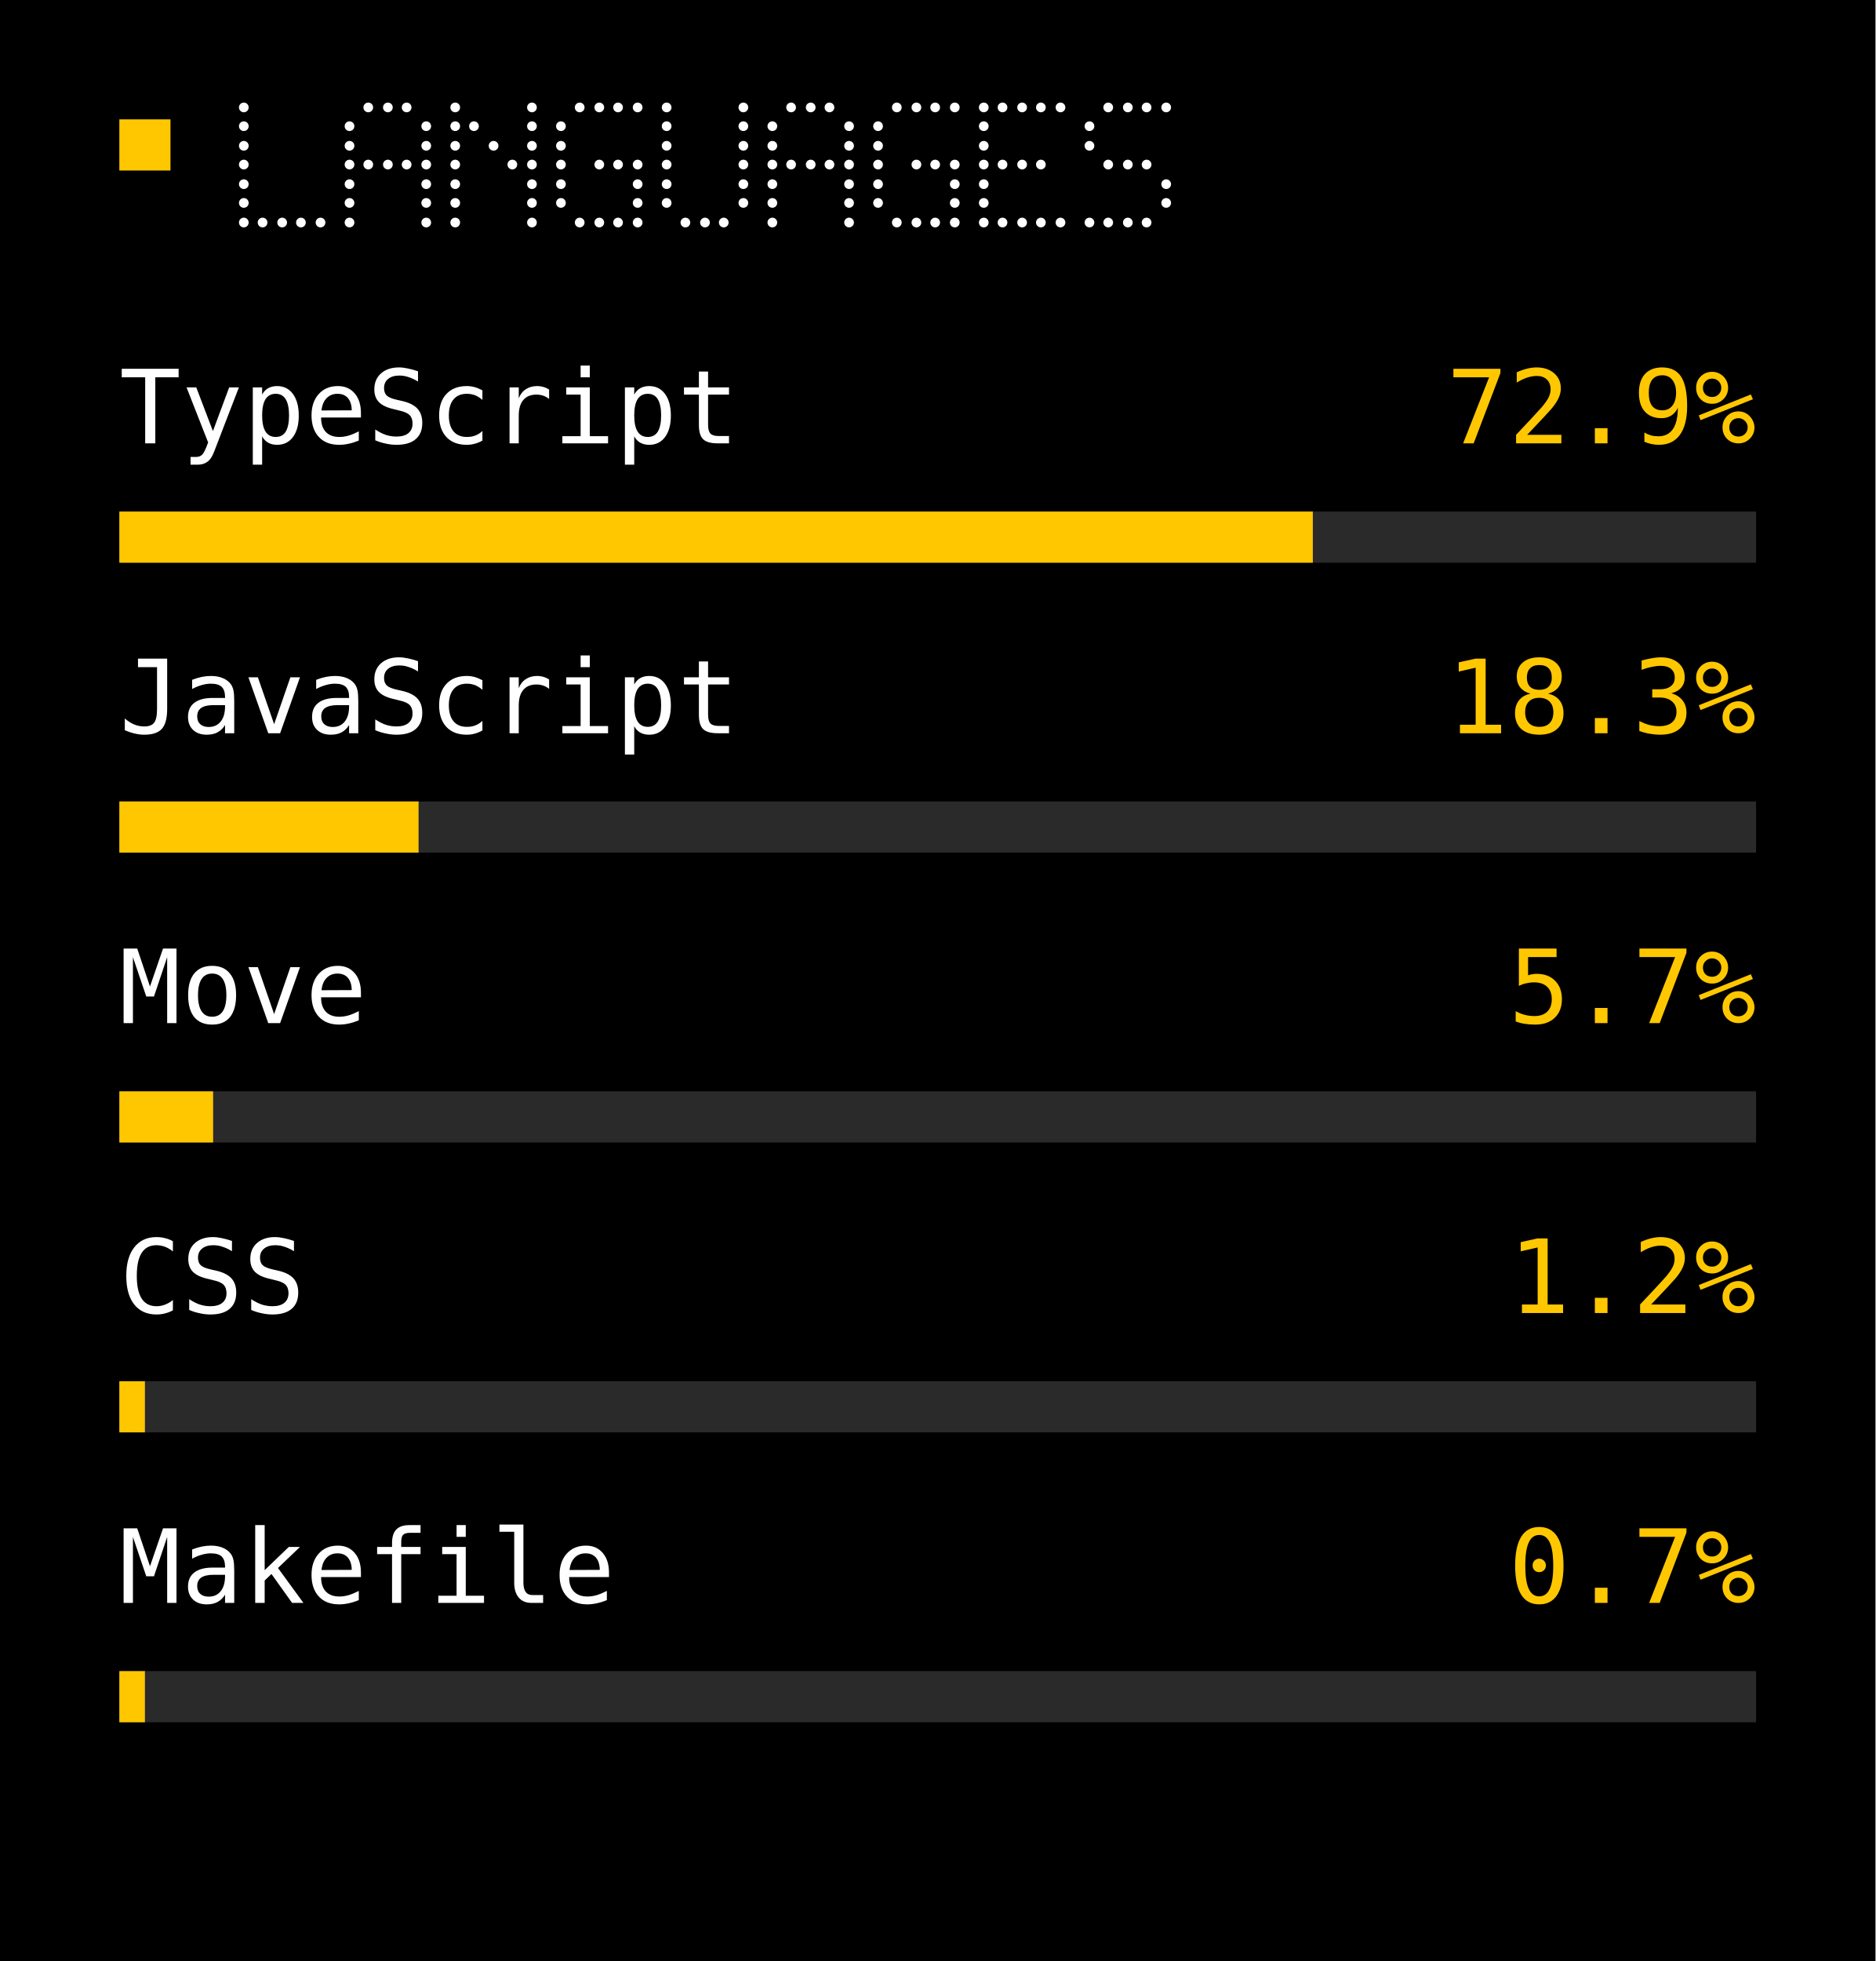
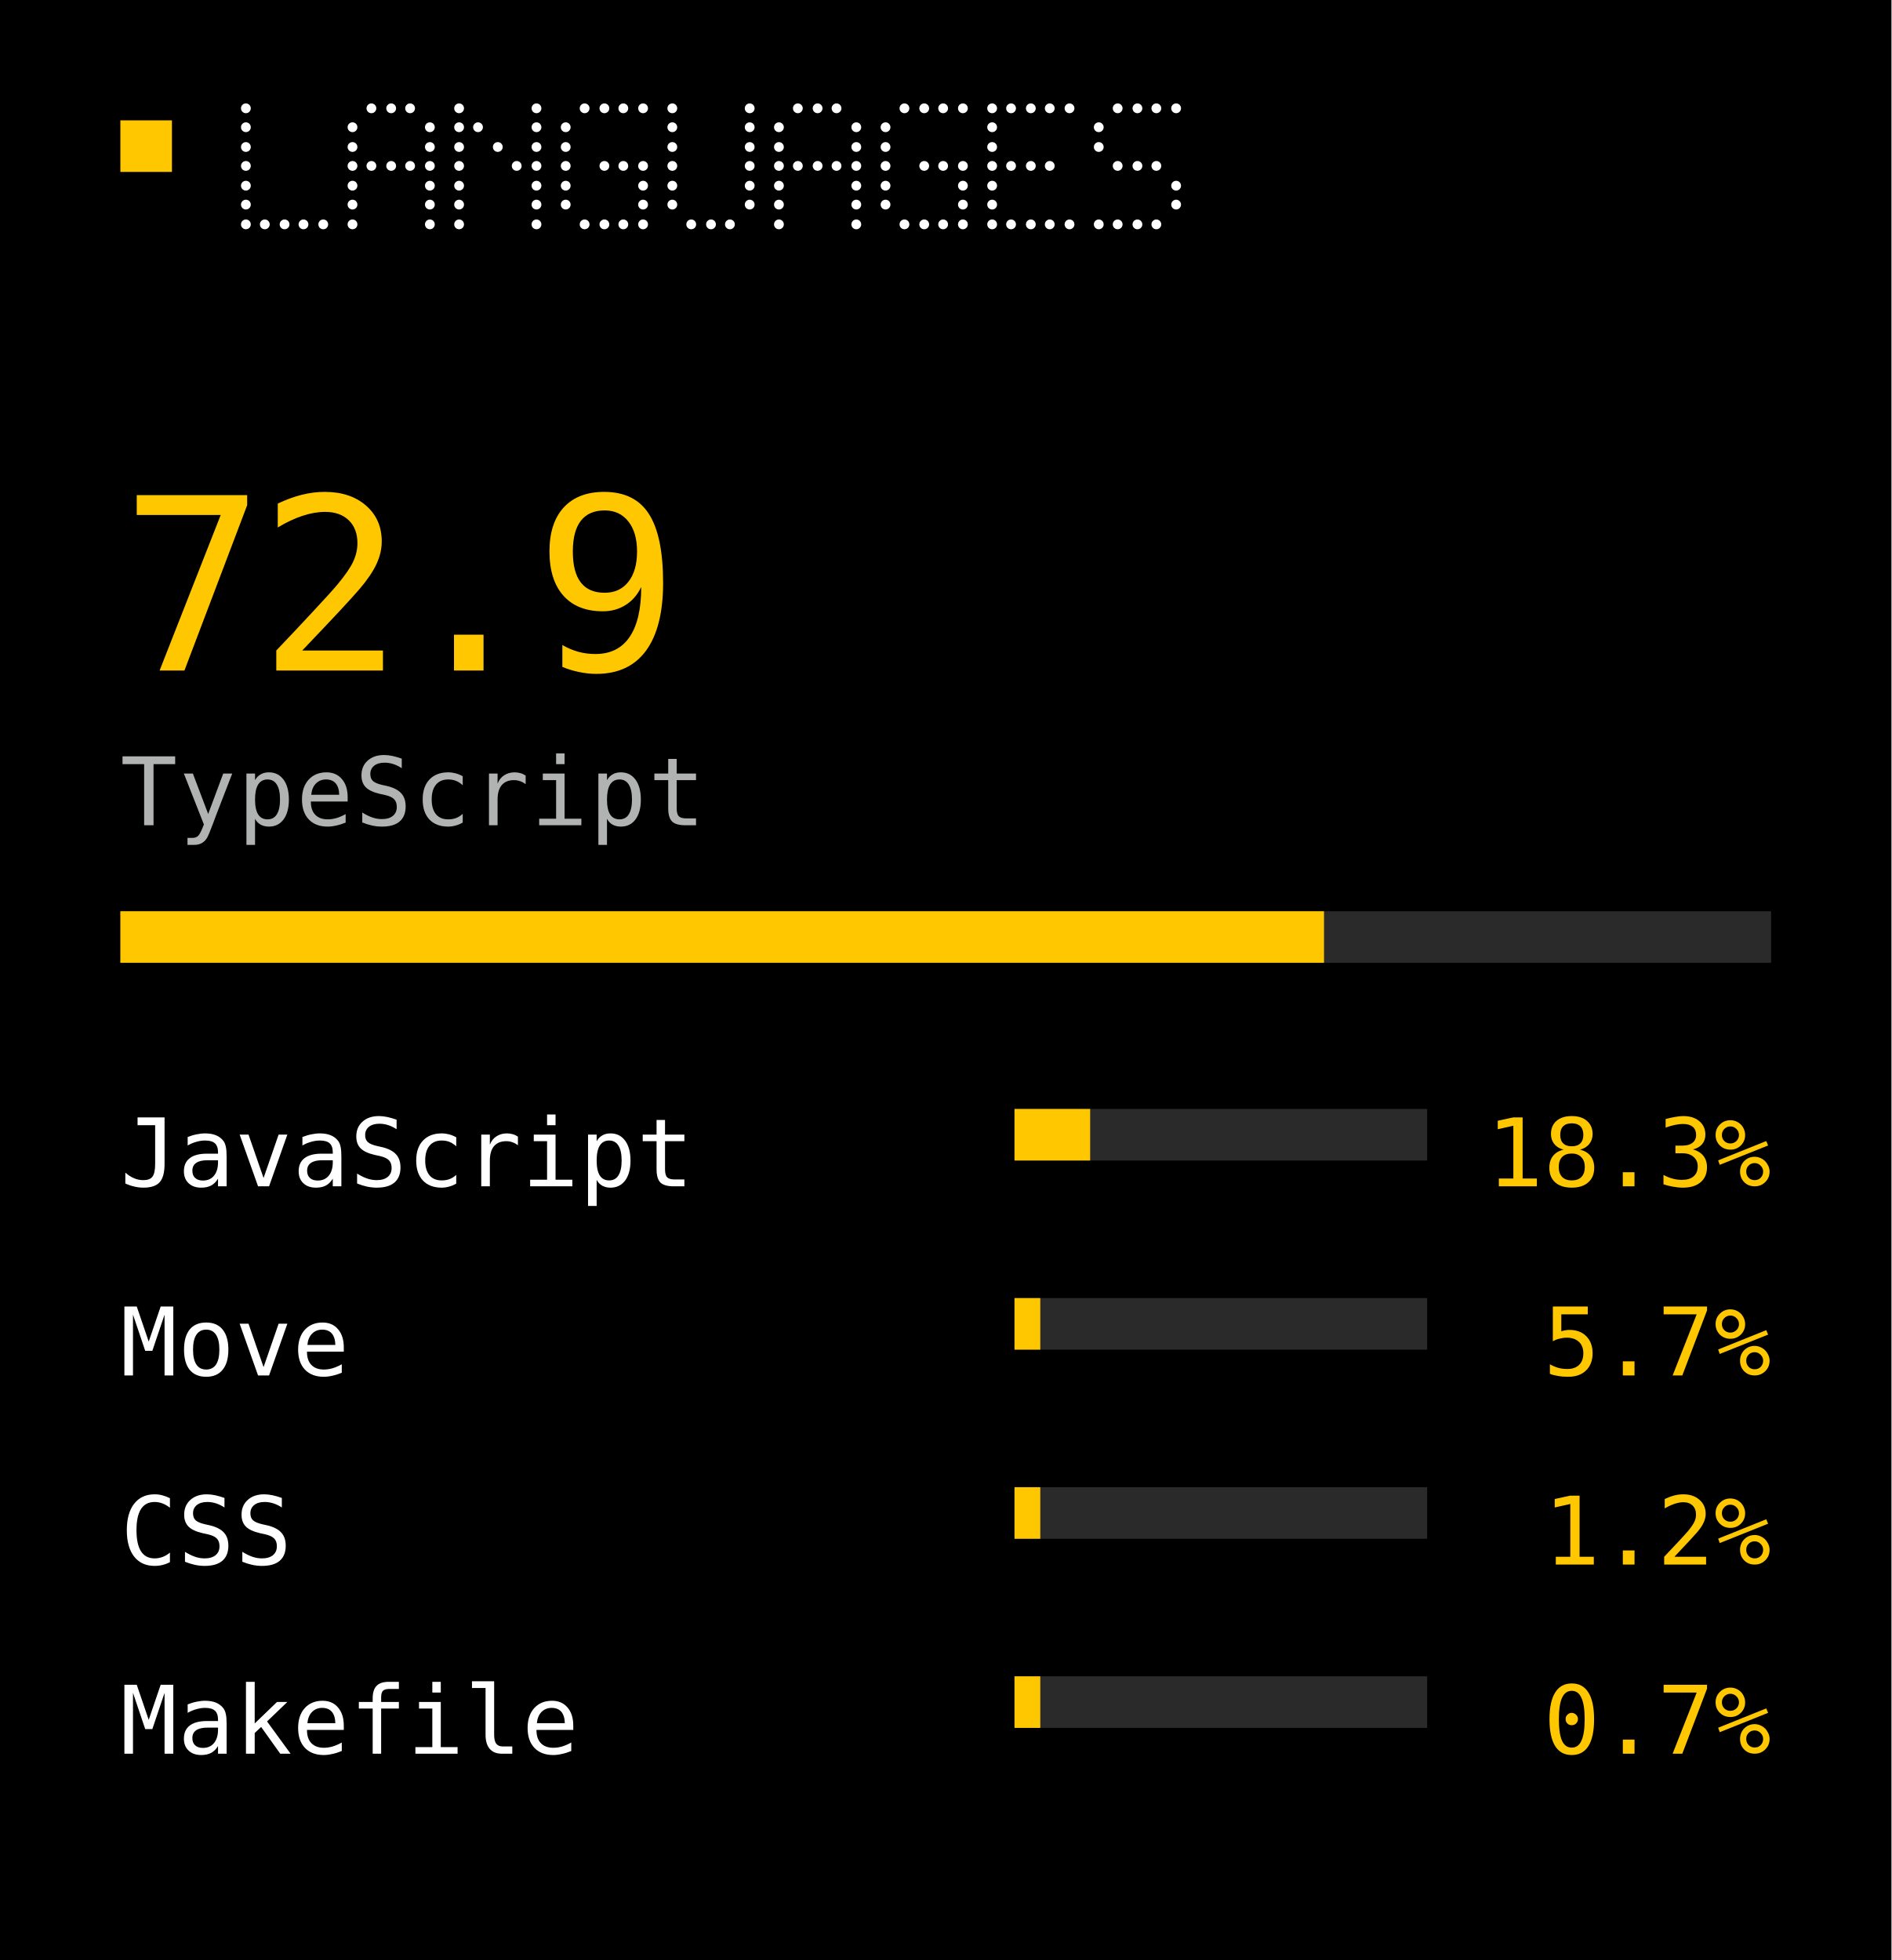
- <svg xmlns="http://www.w3.org/2000/svg" width="220" height="230" viewBox="0 0 220 230" role="img">
-   <rect width="220" height="230" fill="#000000" />
+ <svg xmlns="http://www.w3.org/2000/svg" width="220" height="228" viewBox="0 0 220 228" role="img">
+   <rect width="220" height="228" fill="#000000" />
  <rect x="14" y="14" width="6" height="6" fill="#FFC700" />
  <circle cx="28.6" cy="12.6" r="0.57" fill="#FFFFFF" />
  <circle cx="28.6" cy="14.8" r="0.57" fill="#FFFFFF" />
  <circle cx="28.6" cy="17.1" r="0.57" fill="#FFFFFF" />
  <circle cx="28.6" cy="19.3" r="0.57" fill="#FFFFFF" />
  <circle cx="28.6" cy="21.6" r="0.57" fill="#FFFFFF" />
  <circle cx="28.6" cy="23.8" r="0.57" fill="#FFFFFF" />
  <circle cx="28.6" cy="26.1" r="0.57" fill="#FFFFFF" />
  <circle cx="30.8" cy="26.1" r="0.57" fill="#FFFFFF" />
  <circle cx="33.1" cy="26.1" r="0.57" fill="#FFFFFF" />
  <circle cx="35.3" cy="26.1" r="0.57" fill="#FFFFFF" />
  <circle cx="37.6" cy="26.1" r="0.57" fill="#FFFFFF" />
  <circle cx="43.2" cy="12.6" r="0.57" fill="#FFFFFF" />
  <circle cx="45.5" cy="12.6" r="0.57" fill="#FFFFFF" />
  <circle cx="47.7" cy="12.6" r="0.57" fill="#FFFFFF" />
  <circle cx="41.0" cy="14.8" r="0.57" fill="#FFFFFF" />
  <circle cx="50.0" cy="14.8" r="0.57" fill="#FFFFFF" />
  <circle cx="41.0" cy="17.1" r="0.57" fill="#FFFFFF" />
  <circle cx="50.0" cy="17.1" r="0.57" fill="#FFFFFF" />
  <circle cx="41.0" cy="19.3" r="0.57" fill="#FFFFFF" />
  <circle cx="43.2" cy="19.3" r="0.57" fill="#FFFFFF" />
  <circle cx="45.5" cy="19.3" r="0.57" fill="#FFFFFF" />
  <circle cx="47.7" cy="19.3" r="0.57" fill="#FFFFFF" />
  <circle cx="50.0" cy="19.3" r="0.57" fill="#FFFFFF" />
  <circle cx="41.0" cy="21.6" r="0.57" fill="#FFFFFF" />
  <circle cx="50.0" cy="21.6" r="0.57" fill="#FFFFFF" />
  <circle cx="41.0" cy="23.8" r="0.57" fill="#FFFFFF" />
  <circle cx="50.0" cy="23.8" r="0.57" fill="#FFFFFF" />
  <circle cx="41.0" cy="26.1" r="0.57" fill="#FFFFFF" />
  <circle cx="50.0" cy="26.1" r="0.57" fill="#FFFFFF" />
  <circle cx="53.4" cy="12.6" r="0.57" fill="#FFFFFF" />
  <circle cx="62.4" cy="12.6" r="0.57" fill="#FFFFFF" />
  <circle cx="53.4" cy="14.8" r="0.57" fill="#FFFFFF" />
  <circle cx="55.6" cy="14.8" r="0.57" fill="#FFFFFF" />
  <circle cx="62.4" cy="14.8" r="0.57" fill="#FFFFFF" />
  <circle cx="53.4" cy="17.1" r="0.57" fill="#FFFFFF" />
  <circle cx="57.9" cy="17.1" r="0.57" fill="#FFFFFF" />
  <circle cx="62.4" cy="17.1" r="0.57" fill="#FFFFFF" />
  <circle cx="53.4" cy="19.3" r="0.57" fill="#FFFFFF" />
  <circle cx="60.1" cy="19.3" r="0.57" fill="#FFFFFF" />
  <circle cx="62.4" cy="19.3" r="0.57" fill="#FFFFFF" />
  <circle cx="53.4" cy="21.6" r="0.57" fill="#FFFFFF" />
  <circle cx="62.4" cy="21.6" r="0.57" fill="#FFFFFF" />
  <circle cx="53.4" cy="23.8" r="0.57" fill="#FFFFFF" />
  <circle cx="62.4" cy="23.8" r="0.57" fill="#FFFFFF" />
  <circle cx="53.4" cy="26.1" r="0.57" fill="#FFFFFF" />
  <circle cx="62.4" cy="26.1" r="0.57" fill="#FFFFFF" />
  <circle cx="68.0" cy="12.6" r="0.57" fill="#FFFFFF" />
  <circle cx="70.3" cy="12.6" r="0.57" fill="#FFFFFF" />
  <circle cx="72.5" cy="12.6" r="0.57" fill="#FFFFFF" />
  <circle cx="74.8" cy="12.6" r="0.57" fill="#FFFFFF" />
  <circle cx="65.8" cy="14.8" r="0.57" fill="#FFFFFF" />
  <circle cx="65.8" cy="17.1" r="0.57" fill="#FFFFFF" />
  <circle cx="65.8" cy="19.3" r="0.57" fill="#FFFFFF" />
  <circle cx="70.3" cy="19.3" r="0.57" fill="#FFFFFF" />
  <circle cx="72.5" cy="19.3" r="0.57" fill="#FFFFFF" />
  <circle cx="74.8" cy="19.3" r="0.57" fill="#FFFFFF" />
  <circle cx="65.8" cy="21.6" r="0.57" fill="#FFFFFF" />
  <circle cx="74.8" cy="21.6" r="0.57" fill="#FFFFFF" />
  <circle cx="65.8" cy="23.8" r="0.57" fill="#FFFFFF" />
  <circle cx="74.8" cy="23.8" r="0.57" fill="#FFFFFF" />
  <circle cx="68.0" cy="26.1" r="0.57" fill="#FFFFFF" />
  <circle cx="70.3" cy="26.1" r="0.57" fill="#FFFFFF" />
  <circle cx="72.5" cy="26.1" r="0.57" fill="#FFFFFF" />
  <circle cx="74.8" cy="26.1" r="0.57" fill="#FFFFFF" />
  <circle cx="78.2" cy="12.6" r="0.57" fill="#FFFFFF" />
  <circle cx="87.2" cy="12.6" r="0.57" fill="#FFFFFF" />
  <circle cx="78.2" cy="14.8" r="0.57" fill="#FFFFFF" />
  <circle cx="87.2" cy="14.8" r="0.57" fill="#FFFFFF" />
  <circle cx="78.2" cy="17.1" r="0.57" fill="#FFFFFF" />
  <circle cx="87.2" cy="17.1" r="0.57" fill="#FFFFFF" />
  <circle cx="78.2" cy="19.3" r="0.57" fill="#FFFFFF" />
  <circle cx="87.2" cy="19.3" r="0.57" fill="#FFFFFF" />
  <circle cx="78.2" cy="21.6" r="0.57" fill="#FFFFFF" />
  <circle cx="87.2" cy="21.6" r="0.57" fill="#FFFFFF" />
  <circle cx="78.2" cy="23.8" r="0.57" fill="#FFFFFF" />
  <circle cx="87.2" cy="23.8" r="0.57" fill="#FFFFFF" />
  <circle cx="80.4" cy="26.1" r="0.57" fill="#FFFFFF" />
  <circle cx="82.7" cy="26.1" r="0.57" fill="#FFFFFF" />
  <circle cx="84.9" cy="26.1" r="0.57" fill="#FFFFFF" />
  <circle cx="92.8" cy="12.6" r="0.57" fill="#FFFFFF" />
  <circle cx="95.1" cy="12.6" r="0.57" fill="#FFFFFF" />
  <circle cx="97.3" cy="12.6" r="0.57" fill="#FFFFFF" />
  <circle cx="90.6" cy="14.8" r="0.57" fill="#FFFFFF" />
  <circle cx="99.6" cy="14.8" r="0.57" fill="#FFFFFF" />
  <circle cx="90.6" cy="17.1" r="0.57" fill="#FFFFFF" />
  <circle cx="99.6" cy="17.1" r="0.57" fill="#FFFFFF" />
  <circle cx="90.6" cy="19.3" r="0.57" fill="#FFFFFF" />
  <circle cx="92.8" cy="19.3" r="0.57" fill="#FFFFFF" />
  <circle cx="95.1" cy="19.3" r="0.57" fill="#FFFFFF" />
  <circle cx="97.3" cy="19.3" r="0.57" fill="#FFFFFF" />
  <circle cx="99.6" cy="19.3" r="0.57" fill="#FFFFFF" />
  <circle cx="90.6" cy="21.6" r="0.57" fill="#FFFFFF" />
  <circle cx="99.6" cy="21.6" r="0.57" fill="#FFFFFF" />
  <circle cx="90.6" cy="23.8" r="0.57" fill="#FFFFFF" />
  <circle cx="99.6" cy="23.8" r="0.57" fill="#FFFFFF" />
  <circle cx="90.6" cy="26.1" r="0.57" fill="#FFFFFF" />
  <circle cx="99.6" cy="26.1" r="0.57" fill="#FFFFFF" />
  <circle cx="105.2" cy="12.6" r="0.57" fill="#FFFFFF" />
  <circle cx="107.5" cy="12.6" r="0.57" fill="#FFFFFF" />
  <circle cx="109.7" cy="12.6" r="0.57" fill="#FFFFFF" />
  <circle cx="112.0" cy="12.6" r="0.57" fill="#FFFFFF" />
  <circle cx="103.0" cy="14.8" r="0.57" fill="#FFFFFF" />
  <circle cx="103.0" cy="17.1" r="0.57" fill="#FFFFFF" />
  <circle cx="103.0" cy="19.3" r="0.57" fill="#FFFFFF" />
  <circle cx="107.5" cy="19.3" r="0.57" fill="#FFFFFF" />
  <circle cx="109.7" cy="19.3" r="0.57" fill="#FFFFFF" />
  <circle cx="112.0" cy="19.3" r="0.57" fill="#FFFFFF" />
  <circle cx="103.0" cy="21.6" r="0.57" fill="#FFFFFF" />
  <circle cx="112.0" cy="21.6" r="0.57" fill="#FFFFFF" />
  <circle cx="103.0" cy="23.8" r="0.57" fill="#FFFFFF" />
  <circle cx="112.0" cy="23.8" r="0.57" fill="#FFFFFF" />
  <circle cx="105.2" cy="26.1" r="0.57" fill="#FFFFFF" />
  <circle cx="107.5" cy="26.1" r="0.57" fill="#FFFFFF" />
  <circle cx="109.7" cy="26.1" r="0.57" fill="#FFFFFF" />
  <circle cx="112.0" cy="26.1" r="0.57" fill="#FFFFFF" />
  <circle cx="115.4" cy="12.6" r="0.57" fill="#FFFFFF" />
  <circle cx="117.6" cy="12.6" r="0.57" fill="#FFFFFF" />
  <circle cx="119.9" cy="12.6" r="0.57" fill="#FFFFFF" />
  <circle cx="122.1" cy="12.6" r="0.57" fill="#FFFFFF" />
  <circle cx="124.4" cy="12.6" r="0.57" fill="#FFFFFF" />
  <circle cx="115.4" cy="14.8" r="0.57" fill="#FFFFFF" />
  <circle cx="115.4" cy="17.1" r="0.57" fill="#FFFFFF" />
  <circle cx="115.4" cy="19.3" r="0.57" fill="#FFFFFF" />
  <circle cx="117.6" cy="19.3" r="0.57" fill="#FFFFFF" />
  <circle cx="119.9" cy="19.3" r="0.57" fill="#FFFFFF" />
  <circle cx="122.1" cy="19.3" r="0.57" fill="#FFFFFF" />
  <circle cx="115.4" cy="21.6" r="0.57" fill="#FFFFFF" />
  <circle cx="115.4" cy="23.8" r="0.57" fill="#FFFFFF" />
  <circle cx="115.4" cy="26.1" r="0.57" fill="#FFFFFF" />
  <circle cx="117.6" cy="26.1" r="0.57" fill="#FFFFFF" />
  <circle cx="119.9" cy="26.1" r="0.57" fill="#FFFFFF" />
  <circle cx="122.1" cy="26.1" r="0.57" fill="#FFFFFF" />
  <circle cx="124.4" cy="26.1" r="0.57" fill="#FFFFFF" />
  <circle cx="130.0" cy="12.6" r="0.57" fill="#FFFFFF" />
  <circle cx="132.3" cy="12.6" r="0.57" fill="#FFFFFF" />
  <circle cx="134.5" cy="12.6" r="0.57" fill="#FFFFFF" />
  <circle cx="136.8" cy="12.6" r="0.57" fill="#FFFFFF" />
  <circle cx="127.8" cy="14.8" r="0.57" fill="#FFFFFF" />
  <circle cx="127.8" cy="17.1" r="0.57" fill="#FFFFFF" />
  <circle cx="130.0" cy="19.3" r="0.57" fill="#FFFFFF" />
  <circle cx="132.3" cy="19.3" r="0.57" fill="#FFFFFF" />
  <circle cx="134.5" cy="19.3" r="0.57" fill="#FFFFFF" />
  <circle cx="136.8" cy="21.6" r="0.57" fill="#FFFFFF" />
  <circle cx="136.8" cy="23.8" r="0.57" fill="#FFFFFF" />
  <circle cx="127.8" cy="26.1" r="0.57" fill="#FFFFFF" />
  <circle cx="130.0" cy="26.1" r="0.57" fill="#FFFFFF" />
  <circle cx="132.3" cy="26.1" r="0.57" fill="#FFFFFF" />
  <circle cx="134.5" cy="26.1" r="0.57" fill="#FFFFFF" />
-   <text x="14.0" y="52" fill="#FFFFFF" text-anchor="start" font-family="ui-monospace, Geist Mono, monospace" font-size="12" letter-spacing="0.05" dominant-baseline="auto">TypeScript</text>
-   <text x="206.0" y="52" fill="#FFC700" text-anchor="end" font-family="ui-monospace, Geist Mono, monospace" font-size="12" letter-spacing="0.05" dominant-baseline="auto">72.9%</text>
-   <rect x="14.0" y="60" width="192.0" height="6" fill="#2A2A2A" />
-   <rect x="14.0" y="60" width="140.0" height="6" fill="#FFC700" />
-   <text x="14.0" y="86" fill="#FFFFFF" text-anchor="start" font-family="ui-monospace, Geist Mono, monospace" font-size="12" letter-spacing="0.05" dominant-baseline="auto">JavaScript</text>
-   <text x="206.0" y="86" fill="#FFC700" text-anchor="end" font-family="ui-monospace, Geist Mono, monospace" font-size="12" letter-spacing="0.05" dominant-baseline="auto">18.3%</text>
-   <rect x="14.0" y="94" width="192.0" height="6" fill="#2A2A2A" />
-   <rect x="14.0" y="94" width="35.1" height="6" fill="#FFC700" />
-   <text x="14.0" y="120" fill="#FFFFFF" text-anchor="start" font-family="ui-monospace, Geist Mono, monospace" font-size="12" letter-spacing="0.05" dominant-baseline="auto">Move</text>
-   <text x="206.0" y="120" fill="#FFC700" text-anchor="end" font-family="ui-monospace, Geist Mono, monospace" font-size="12" letter-spacing="0.05" dominant-baseline="auto">5.7%</text>
-   <rect x="14.0" y="128" width="192.0" height="6" fill="#2A2A2A" />
-   <rect x="14.0" y="128" width="11.0" height="6" fill="#FFC700" />
-   <text x="14.0" y="154" fill="#FFFFFF" text-anchor="start" font-family="ui-monospace, Geist Mono, monospace" font-size="12" letter-spacing="0.05" dominant-baseline="auto">CSS</text>
-   <text x="206.0" y="154" fill="#FFC700" text-anchor="end" font-family="ui-monospace, Geist Mono, monospace" font-size="12" letter-spacing="0.05" dominant-baseline="auto">1.2%</text>
-   <rect x="14.0" y="162" width="192.0" height="6" fill="#2A2A2A" />
-   <rect x="14.0" y="162" width="3.0" height="6" fill="#FFC700" />
-   <text x="14.0" y="188" fill="#FFFFFF" text-anchor="start" font-family="ui-monospace, Geist Mono, monospace" font-size="12" letter-spacing="0.05" dominant-baseline="auto">Makefile</text>
-   <text x="206.0" y="188" fill="#FFC700" text-anchor="end" font-family="ui-monospace, Geist Mono, monospace" font-size="12" letter-spacing="0.05" dominant-baseline="auto">0.7%</text>
-   <rect x="14.0" y="196" width="192.0" height="6" fill="#2A2A2A" />
-   <rect x="14.0" y="196" width="3.0" height="6" fill="#FFC700" />
+   <text x="14" y="78" fill="#FFC700" text-anchor="start" font-family="ui-monospace, Geist Mono, monospace" font-size="28" letter-spacing="-0.8" dominant-baseline="auto">72.9</text>
+   <text x="14" y="96" fill="#B1B3B3" text-anchor="start" font-family="ui-monospace, Geist Mono, monospace" font-size="11" letter-spacing="0.2" dominant-baseline="auto">TypeScript</text>
+   <rect x="14.0" y="106.0" width="192.0" height="6" fill="#2A2A2A" />
+   <rect x="14.0" y="106.0" width="140.0" height="6" fill="#FFC700" />
+   <text x="14" y="138" fill="#FFFFFF" text-anchor="start" font-family="ui-monospace, Geist Mono, monospace" font-size="11" letter-spacing="0.05" dominant-baseline="auto">JavaScript</text>
+   <text x="206" y="138" fill="#FFC700" text-anchor="end" font-family="ui-monospace, Geist Mono, monospace" font-size="11" letter-spacing="0" dominant-baseline="auto">18.3%</text>
+   <rect x="118.0" y="129.0" width="48.0" height="6" fill="#2A2A2A" />
+   <rect x="118.0" y="129.0" width="8.8" height="6" fill="#FFC700" />
+   <text x="14" y="160" fill="#FFFFFF" text-anchor="start" font-family="ui-monospace, Geist Mono, monospace" font-size="11" letter-spacing="0.05" dominant-baseline="auto">Move</text>
+   <text x="206" y="160" fill="#FFC700" text-anchor="end" font-family="ui-monospace, Geist Mono, monospace" font-size="11" letter-spacing="0" dominant-baseline="auto">5.7%</text>
+   <rect x="118.0" y="151.0" width="48.0" height="6" fill="#2A2A2A" />
+   <rect x="118.0" y="151.0" width="3.0" height="6" fill="#FFC700" />
+   <text x="14" y="182" fill="#FFFFFF" text-anchor="start" font-family="ui-monospace, Geist Mono, monospace" font-size="11" letter-spacing="0.05" dominant-baseline="auto">CSS</text>
+   <text x="206" y="182" fill="#FFC700" text-anchor="end" font-family="ui-monospace, Geist Mono, monospace" font-size="11" letter-spacing="0" dominant-baseline="auto">1.2%</text>
+   <rect x="118.0" y="173.0" width="48.0" height="6" fill="#2A2A2A" />
+   <rect x="118.0" y="173.0" width="3.0" height="6" fill="#FFC700" />
+   <text x="14" y="204" fill="#FFFFFF" text-anchor="start" font-family="ui-monospace, Geist Mono, monospace" font-size="11" letter-spacing="0.05" dominant-baseline="auto">Makefile</text>
+   <text x="206" y="204" fill="#FFC700" text-anchor="end" font-family="ui-monospace, Geist Mono, monospace" font-size="11" letter-spacing="0" dominant-baseline="auto">0.7%</text>
+   <rect x="118.0" y="195.0" width="48.0" height="6" fill="#2A2A2A" />
+   <rect x="118.0" y="195.0" width="3.0" height="6" fill="#FFC700" />
</svg>
